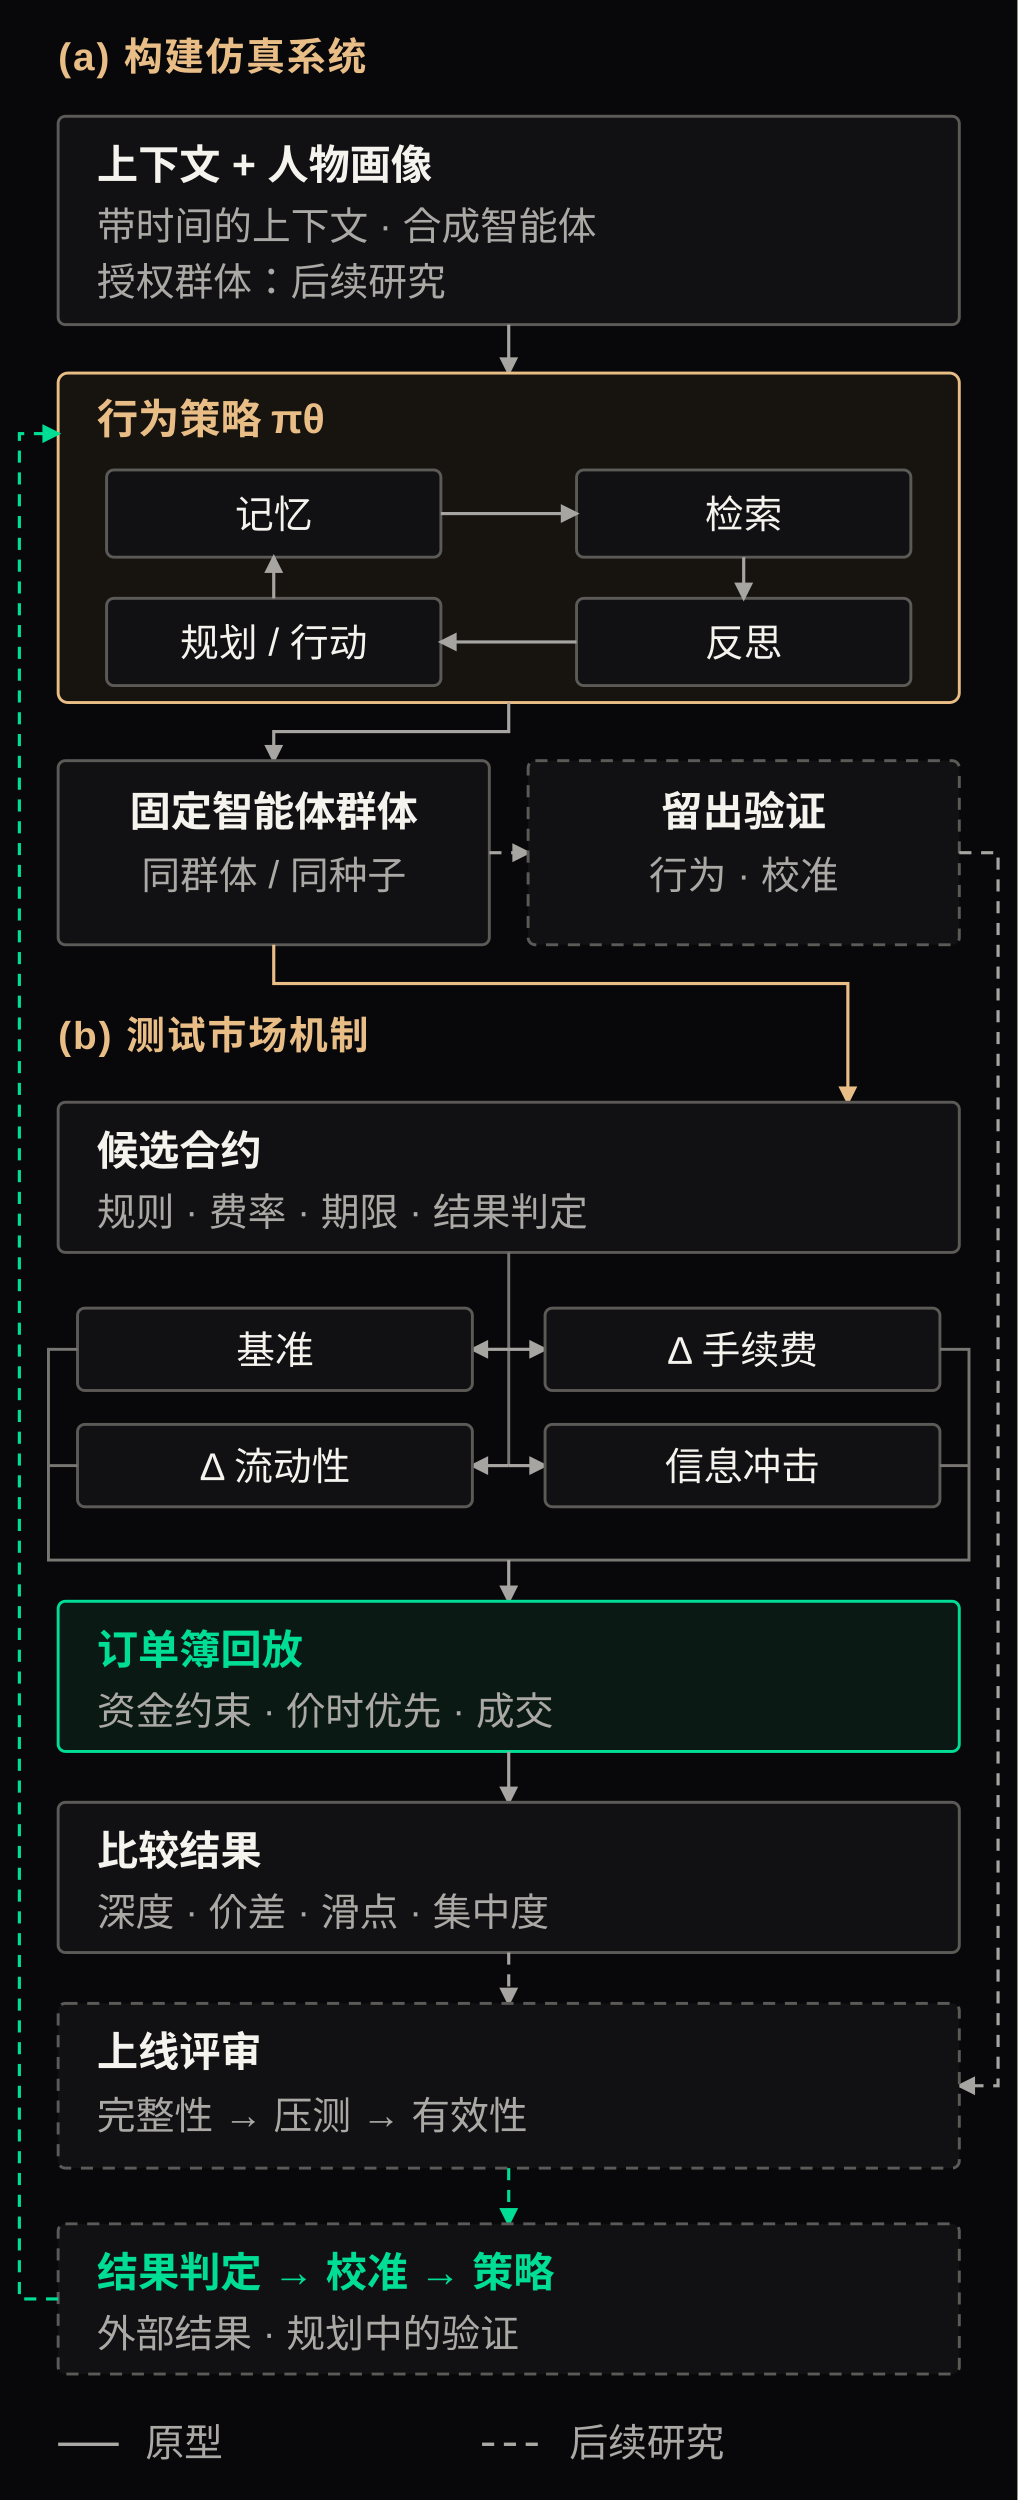
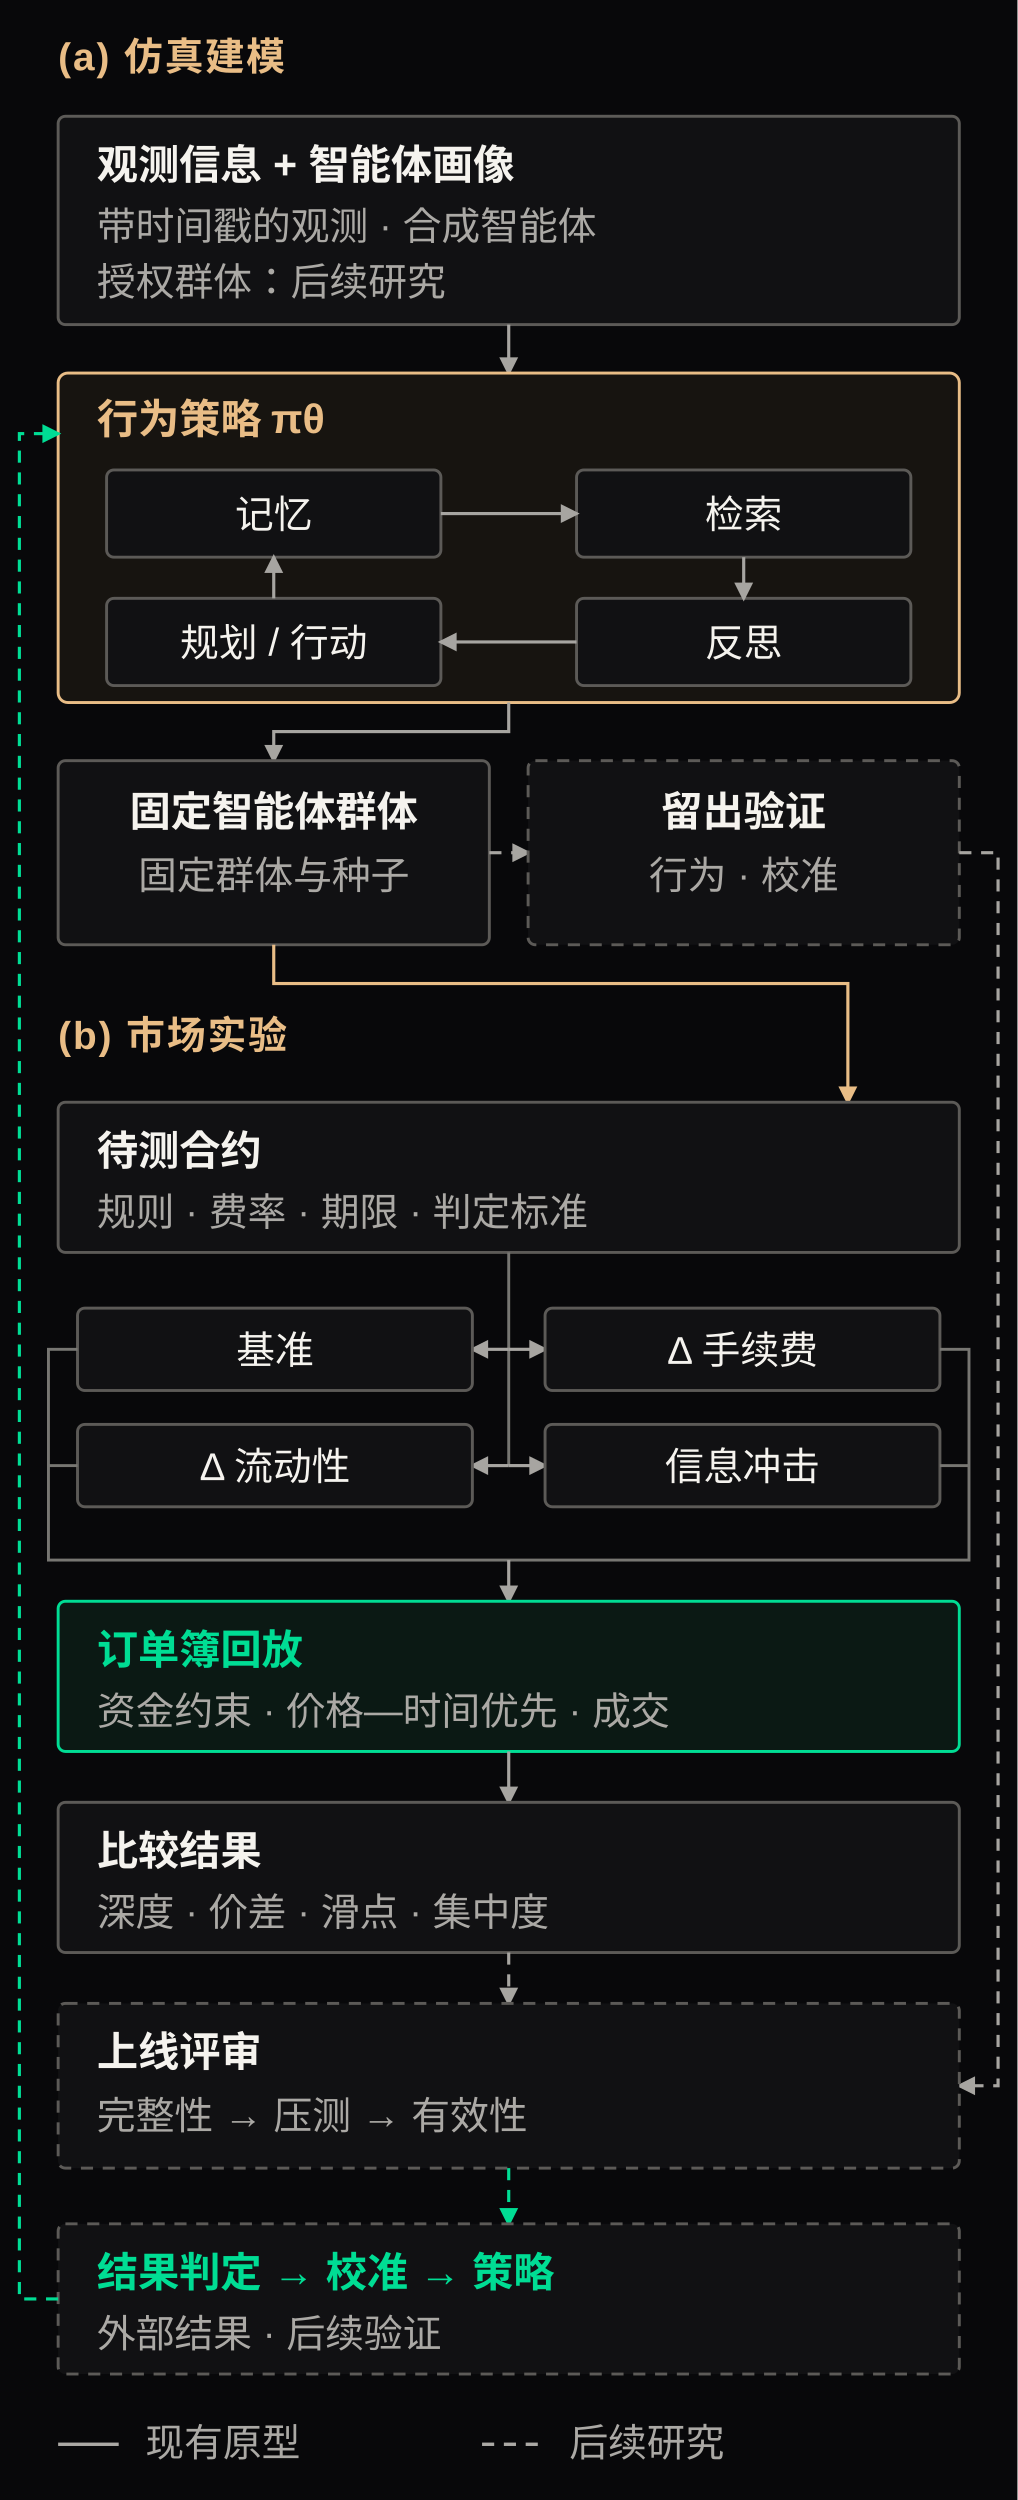
<svg xmlns="http://www.w3.org/2000/svg" lang="zh-Hans" width="420" height="1032" viewBox="0 0 420 1032" role="img" aria-labelledby="title desc">
  <defs>
    <marker id="a" markerWidth="6" markerHeight="6" refX="5" refY="3" orient="auto" markerUnits="strokeWidth">
      <path d="M0 0 6 3 0 6Z" fill="#a7a5a1" />
    </marker>
    <marker id="b" markerWidth="6" markerHeight="6" refX="5" refY="3" orient="auto" markerUnits="strokeWidth">
      <path d="M0 0 6 3 0 6Z" fill="#e9bd86" />
    </marker>
    <marker id="g" markerWidth="6" markerHeight="6" refX="5" refY="3" orient="auto" markerUnits="strokeWidth">
      <path d="M0 0 6 3 0 6Z" fill="#00dd94" />
    </marker>
    <style>
      text{font-family:"Helvetica Neue",Arial,"PingFang SC","Microsoft YaHei",sans-serif;font-size:16px;fill:#f5f3ee}
      .lane{font-size:16px;font-weight:600;letter-spacing:.8px}
      .heading{font-size:17px;font-weight:600}
      .muted{fill:#aba9a5}
      .amber{fill:#e9bd86}
      .green{fill:#00dd94}
      .node{fill:#111113;stroke:#5c5a57;stroke-width:1.2;rx:3}
      .next{stroke-dasharray:5 4}
      .flow{fill:none;stroke:#a7a5a1;stroke-width:1.3;marker-end:url(#a)}
      .branch{fill:none;stroke:#777672;stroke-width:1.2}
      .cohort{fill:none;stroke:#e9bd86;stroke-width:1.3;marker-end:url(#b)}
      .feedback{fill:none;stroke:#00dd94;stroke-width:1.3;stroke-dasharray:5 4;marker-end:url(#g)}
    </style>
  </defs>
  <rect width="420" height="1032" fill="#08080a" />
-   <text class="lane amber" x="24" y="29" data-i18n="s027">(a) 构建仿真系统</text>
+   <text class="lane amber" x="24" y="29" data-i18n="s027">(a) 仿真建模</text>
  <rect class="node" x="24" y="48" width="372" height="86" />
-   <text class="heading" x="40" y="74" data-i18n="s028">上下文 + 人物画像</text>
-   <text class="muted" x="40" y="99" data-i18n="s029">带时间的上下文 · 合成智能体</text>
+   <text class="heading" x="40" y="74" data-i18n="s028">观测信息 + 智能体画像</text>
+   <text class="muted" x="40" y="99" data-i18n="s029">带时间戳的观测 · 合成智能体</text>
  <text class="muted" x="40" y="122" data-i18n="s030">授权群体：后续研究</text>
  <path class="flow" d="M210 134v20" />
  <rect x="24" y="154" width="372" height="136" rx="4" fill="#171410" stroke="#e9bd86" stroke-width="1.2" />
  <text class="heading amber" x="40" y="179" data-i18n="s031">行为策略 πθ</text>
  <rect class="node" x="44" y="194" width="138" height="36" />
  <text x="113" y="218" text-anchor="middle" data-i18n="s032">记忆</text>
  <rect class="node" x="238" y="194" width="138" height="36" />
  <text x="307" y="218" text-anchor="middle" data-i18n="s033">检索</text>
  <rect class="node" x="238" y="247" width="138" height="36" />
  <text x="307" y="271" text-anchor="middle" data-i18n="s034">反思</text>
  <rect class="node" x="44" y="247" width="138" height="36" />
  <text x="113" y="271" text-anchor="middle" data-i18n="s035">规划 / 行动</text>
  <path class="flow" d="M182 212h56" />
  <path class="flow" d="M307 230v17" />
  <path class="flow" d="M238 265h-56" />
  <path class="flow" d="M113 247v-17" />
  <path class="flow" d="M210 290v12H113v12" />
  <rect class="node" x="24" y="314" width="178" height="76" />
  <text class="heading" x="113" y="341" text-anchor="middle" data-i18n="s036">固定智能体群体</text>
-   <text class="muted" x="113" y="367" text-anchor="middle" data-i18n="s037">同群体 / 同种子</text>
+   <text class="muted" x="113" y="367" text-anchor="middle" data-i18n="s037">固定群体与种子</text>
  <path class="flow next" d="M202 352h16" />
  <rect class="node next" x="218" y="314" width="178" height="76" />
  <text class="heading" x="307" y="341" text-anchor="middle" data-i18n="s038">留出验证</text>
  <text class="muted" x="307" y="367" text-anchor="middle" data-i18n="s039">行为 · 校准</text>
  <path class="flow next" d="M396 352h16v509h-16" />
  <path class="cohort" d="M113 390v16h237v49" />
-   <text class="lane amber" x="24" y="433" data-i18n="s040">(b) 测试市场机制</text>
+   <text class="lane amber" x="24" y="433" data-i18n="s040">(b) 市场实验</text>
  <rect class="node" x="24" y="455" width="372" height="62" />
-   <text class="heading" x="40" y="481" data-i18n="s041">候选合约</text>
-   <text class="muted" x="40" y="506" data-i18n="s042">规则 · 费率 · 期限 · 结果判定</text>
+   <text class="heading" x="40" y="481" data-i18n="s041">待测合约</text>
+   <text class="muted" x="40" y="506" data-i18n="s042">规则 · 费率 · 期限 · 判定标准</text>
  <path class="branch" d="M210 517v88" />
  <path class="flow" d="M210 557h-15" />
  <path class="flow" d="M210 557h15" />
  <path class="flow" d="M210 605h-15" />
  <path class="flow" d="M210 605h15" />
  <rect class="node" x="32" y="540" width="163" height="34" />
  <text x="113.5" y="563" text-anchor="middle" data-i18n="s043">基准</text>
  <rect class="node" x="225" y="540" width="163" height="34" />
  <text x="306.5" y="563" text-anchor="middle" data-i18n="s044">Δ 手续费</text>
  <rect class="node" x="32" y="588" width="163" height="34" />
  <text x="113.5" y="611" text-anchor="middle" data-i18n="s045">Δ 流动性</text>
  <rect class="node" x="225" y="588" width="163" height="34" />
  <text x="306.5" y="611" text-anchor="middle" data-i18n="s046">信息冲击</text>
  <path class="branch" d="M32 557H20v87h380v-87h-12M32 605H20M388 605h12" />
  <path class="flow" d="M210 644v17" />
  <rect x="24" y="661" width="372" height="62" rx="3" fill="#0b1914" stroke="#00dd94" stroke-width="1.2" />
  <text class="heading green" x="40" y="687" data-i18n="s047">订单簿回放</text>
-   <text class="muted" x="40" y="712" data-i18n="s048">资金约束 · 价时优先 · 成交</text>
+   <text class="muted" x="40" y="712" data-i18n="s048">资金约束 · 价格—时间优先 · 成交</text>
  <path class="flow" d="M210 723v21" />
  <rect class="node" x="24" y="744" width="372" height="62" />
  <text class="heading" x="40" y="770" data-i18n="s049">比较结果</text>
  <text class="muted" x="40" y="795" data-i18n="s050">深度 · 价差 · 滑点 · 集中度</text>
  <path class="flow next" d="M210 806v21" />
  <rect class="node next" x="24" y="827" width="372" height="68" />
  <text class="heading" x="40" y="853" data-i18n="s051">上线评审</text>
  <text class="muted" x="40" y="879" data-i18n="s052">完整性 → 压测 → 有效性</text>
  <path class="feedback" d="M210 895v23" />
  <rect class="node next" x="24" y="918" width="372" height="62" />
  <text class="heading green" x="40" y="944" data-i18n="s053">结果判定 → 校准 → 策略</text>
-   <text class="muted" x="40" y="969" data-i18n="s054">外部结果 · 规划中的验证</text>
+   <text class="muted" x="40" y="969" data-i18n="s054">外部结果 · 后续验证</text>
  <path class="feedback" d="M24 949H8V179h16" />
  <path d="M24 1009h25" stroke="#aba9a5" stroke-width="1.4" />
-   <text class="muted" x="60" y="1014" data-i18n="s055">原型</text>
+   <text class="muted" x="60" y="1014" data-i18n="s055">现有原型</text>
  <path d="M199 1009h25" stroke="#aba9a5" stroke-width="1.4" stroke-dasharray="5 4" />
  <text class="muted" x="235" y="1014" data-i18n="s056">后续研究</text>
</svg>
